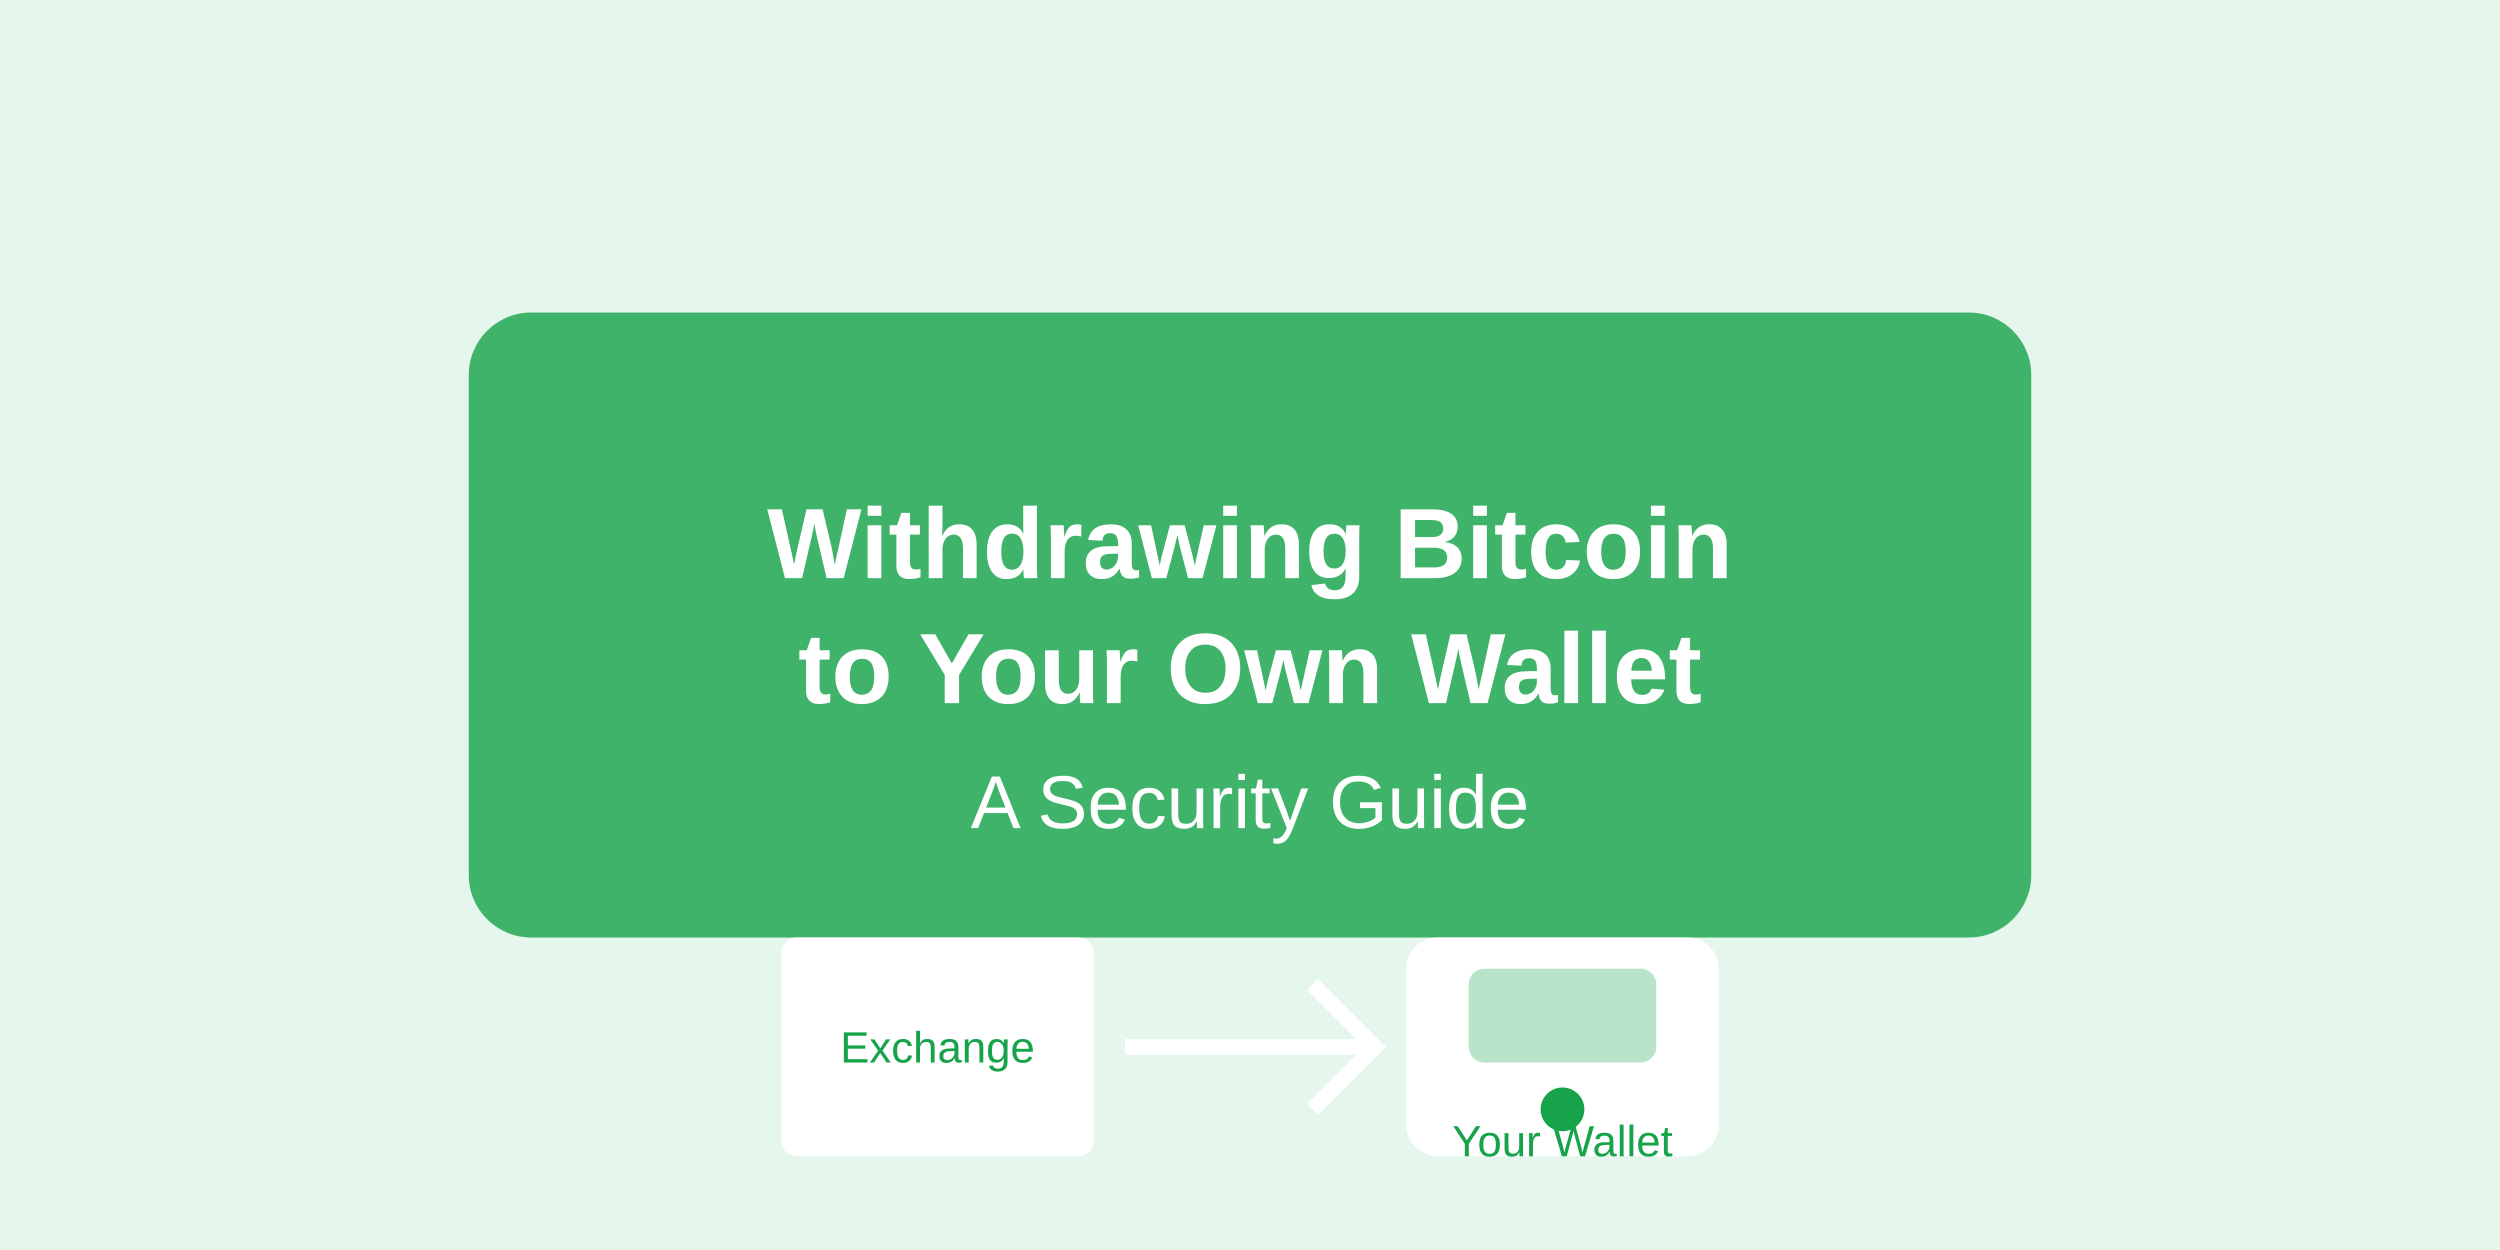
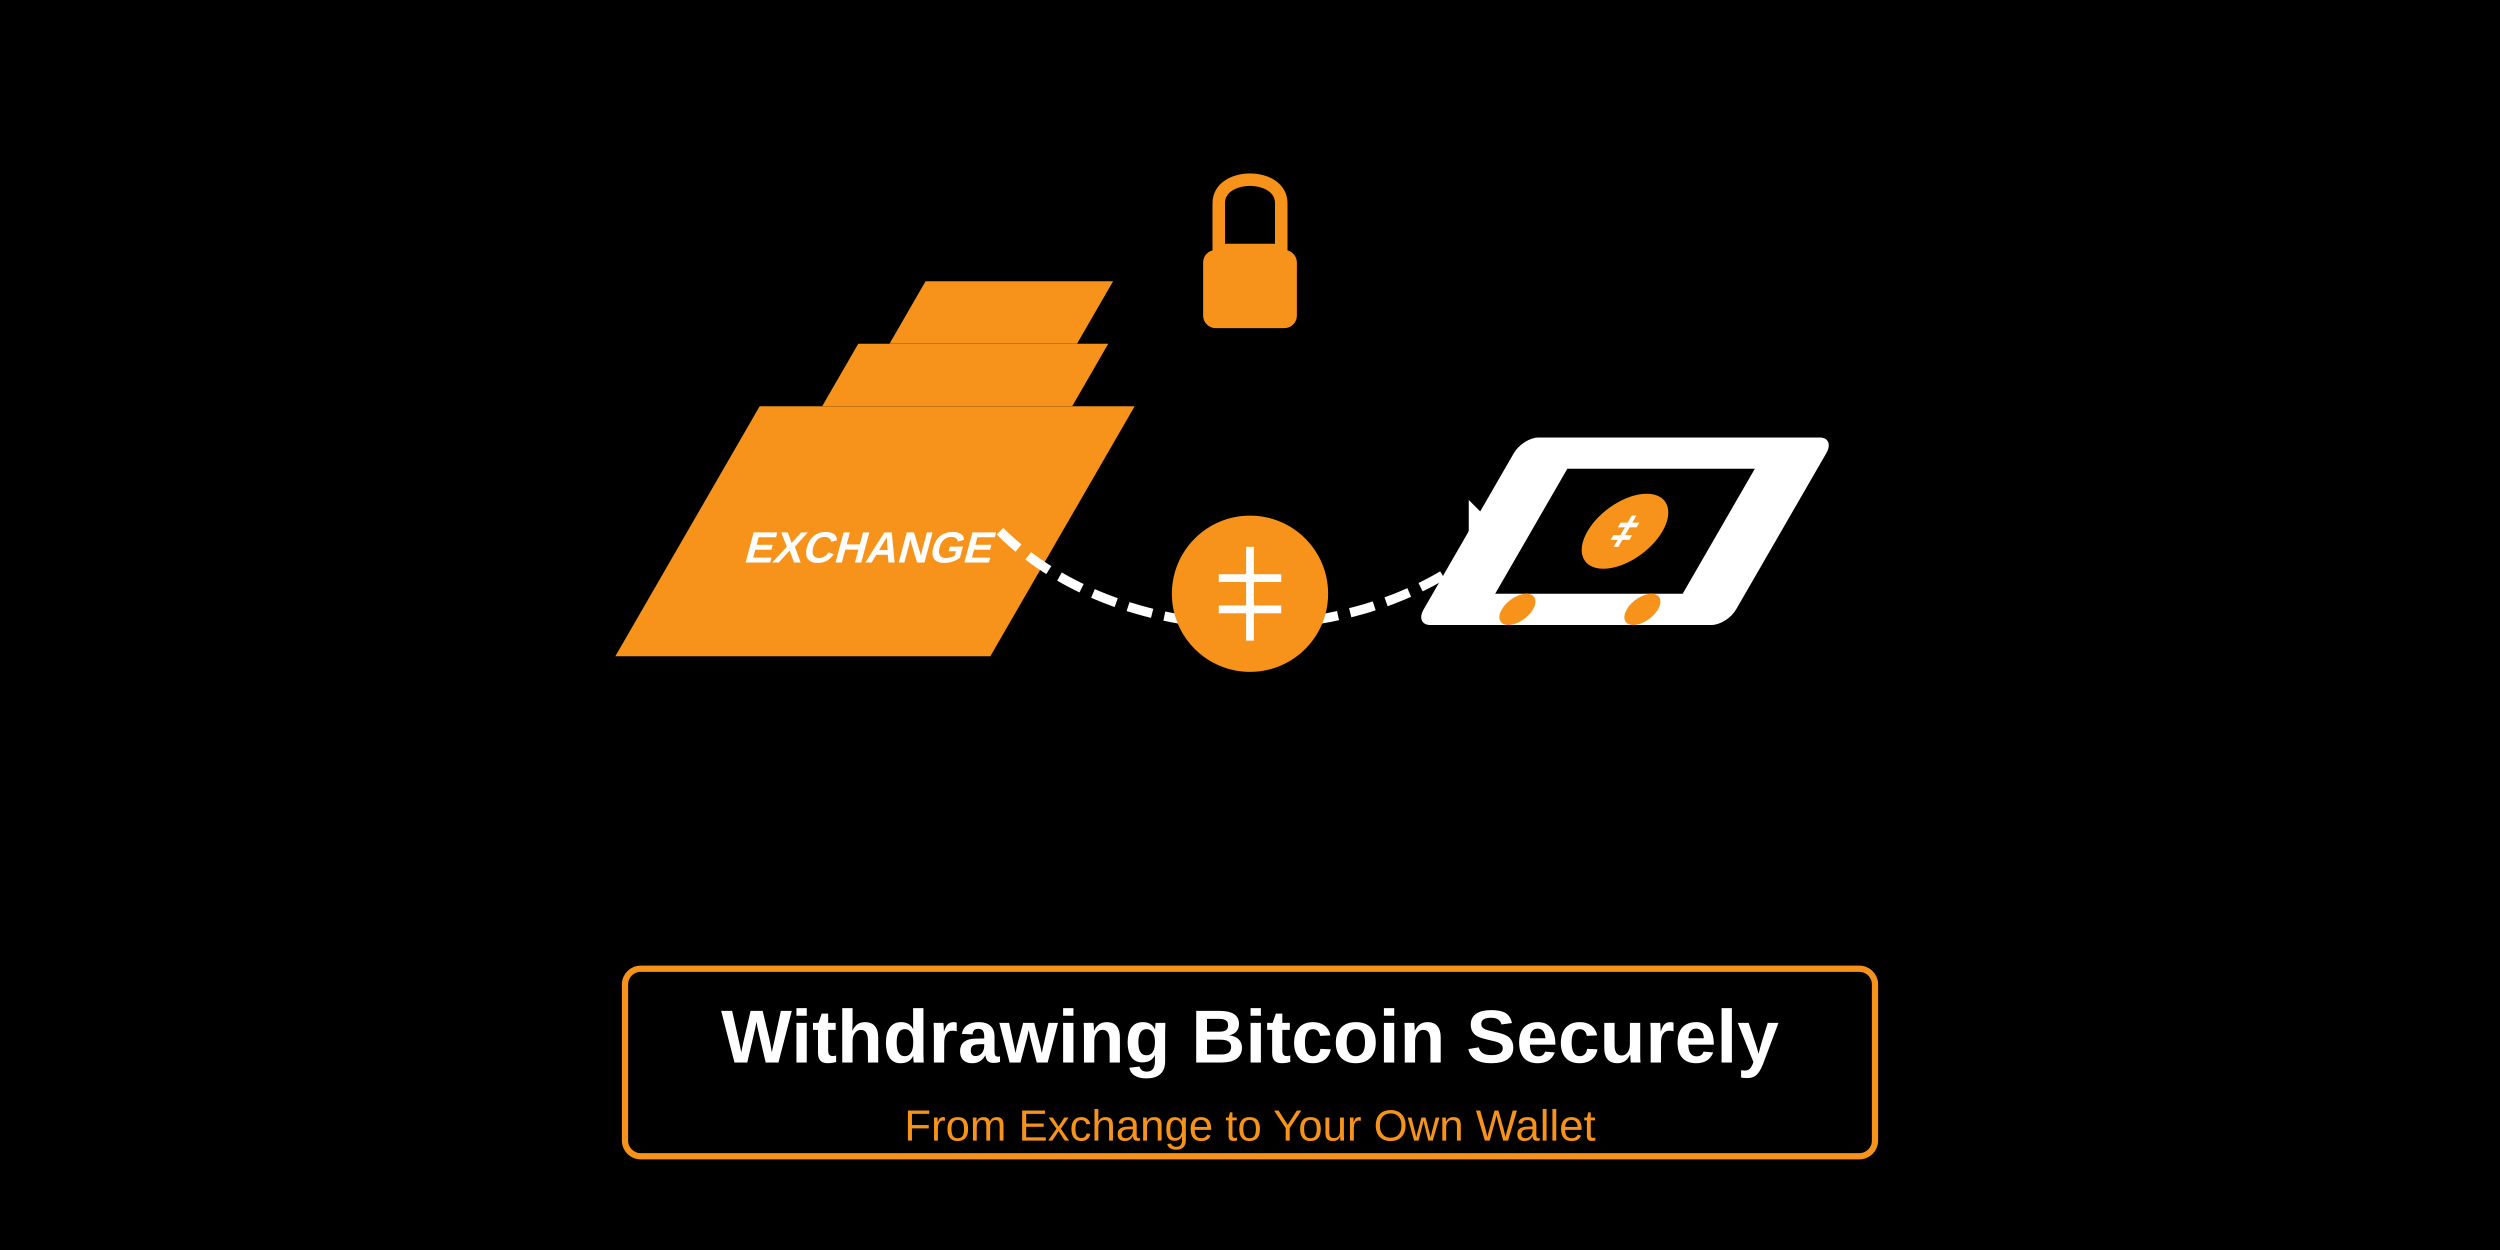
<svg xmlns="http://www.w3.org/2000/svg" width="800" height="400" viewBox="0 0 800 400" fill="none">
-   <rect width="800" height="400" fill="#E5F7ED" />
-   <rect x="150" y="100" width="500" height="200" rx="20" fill="#16A34A" fill-opacity="0.8" />
-   <text x="400" y="185" font-family="Arial, sans-serif" font-size="32" font-weight="bold" fill="white" text-anchor="middle">Withdrawing Bitcoin</text>
-   <text x="400" y="225" font-family="Arial, sans-serif" font-size="32" font-weight="bold" fill="white" text-anchor="middle">to Your Own Wallet</text>
-   <text x="400" y="265" font-family="Arial, sans-serif" font-size="24" fill="white" text-anchor="middle">A Security Guide</text>
-   <rect x="250" y="300" width="100" height="70" rx="5" fill="white" />
-   <text x="300" y="340" font-family="Arial, sans-serif" font-size="14" fill="#16A34A" text-anchor="middle">Exchange</text>
-   <path d="M360 335H440" stroke="white" stroke-width="5" />
-   <path d="M420 315L440 335L420 355" stroke="white" stroke-width="5" />
-   <rect x="450" y="300" width="100" height="70" rx="10" fill="white" />
-   <rect x="470" y="310" width="60" height="30" rx="5" fill="#16A34A" fill-opacity="0.3" />
-   <circle cx="500" cy="355" r="7" fill="#16A34A" />
-   <text x="500" y="370" font-family="Arial, sans-serif" font-size="14" fill="#16A34A" text-anchor="middle">Your Wallet</text>
+   <rect width="800" height="400" fill="#000000" />
+   <g transform="translate(400, 170)">
+     <g transform="translate(-120, 0)">
+       <rect x="-60" y="-40" width="120" height="80" fill="#F7931A" transform="skewX(-30) skewY(0)" />
+       <text x="0" y="10" font-family="Arial, sans-serif" font-size="14" font-weight="bold" fill="#FFFFFF" text-anchor="middle" transform="skewX(-15)">EXCHANGE</text>
+       <rect x="-40" y="-60" width="80" height="20" fill="#F7931A" transform="skewX(-30) skewY(0)" />
+       <rect x="-30" y="-80" width="60" height="20" fill="#F7931A" transform="skewX(-30) skewY(0)" />
+     </g>
+     <path d="M-80,0 C-40,40 40,40 80,0" stroke="#FFFFFF" stroke-width="3" stroke-dasharray="8 4" fill="none" />
+     <polygon points="80,0 70,-10 70,10" fill="#FFFFFF" transform="translate(0, 0)" />
+     <g transform="translate(0, 20)">
+       <circle cx="0" cy="0" r="25" fill="#F7931A" />
+       <path d="M0 -15V15" stroke="white" stroke-width="2.5" fill="none" />
+       <path d="M-10 -5H10" stroke="white" stroke-width="2.5" fill="none" />
+       <path d="M-10 5H10" stroke="white" stroke-width="2.5" fill="none" />
+     </g>
+     <g transform="translate(120, 0)">
+       <rect x="-50" y="-30" width="100" height="60" rx="5" fill="#FFFFFF" transform="skewX(-30) skewY(0)" />
+       <rect x="-30" y="-20" width="60" height="40" fill="#000000" transform="skewX(-30) skewY(0)" />
+       <circle cx="0" cy="0" r="12" fill="#F7931A" transform="skewX(-30) skewY(0)" />
+       <path d="M0 -5V5" stroke="white" stroke-width="1.5" fill="none" transform="skewX(-30) skewY(0)" />
+       <path d="M-3 -2H3" stroke="white" stroke-width="1.5" fill="none" transform="skewX(-30) skewY(0)" />
+       <path d="M-3 2H3" stroke="white" stroke-width="1.5" fill="none" transform="skewX(-30) skewY(0)" />
+       <circle cx="-20" cy="25" r="5" fill="#F7931A" transform="skewX(-30) skewY(0)" />
+       <circle cx="20" cy="25" r="5" fill="#F7931A" transform="skewX(-30) skewY(0)" />
+     </g>
+   </g>
+   <g transform="translate(400, 80)">
+     <rect x="-15" y="0" width="30" height="25" rx="4" fill="#F7931A" />
+     <path d="M-10,-15 C-10,-25 10,-25 10,-15 L10,0 L-10,0 L-10,-15Z" fill="none" stroke="#F7931A" stroke-width="4" />
+   </g>
+   <g transform="translate(400, 340)">
+     <rect x="-200" y="-30" width="400" height="60" rx="5" fill="none" stroke="#F7931A" stroke-width="2" />
+     <text x="0" y="0" font-family="Arial, sans-serif" font-size="24" font-weight="bold" fill="#FFFFFF" text-anchor="middle">Withdrawing Bitcoin Securely</text>
+     <text x="0" y="25" font-family="Arial, sans-serif" font-size="14" fill="#F7931A" text-anchor="middle">From Exchange to Your Own Wallet</text>
+   </g>
</svg>
